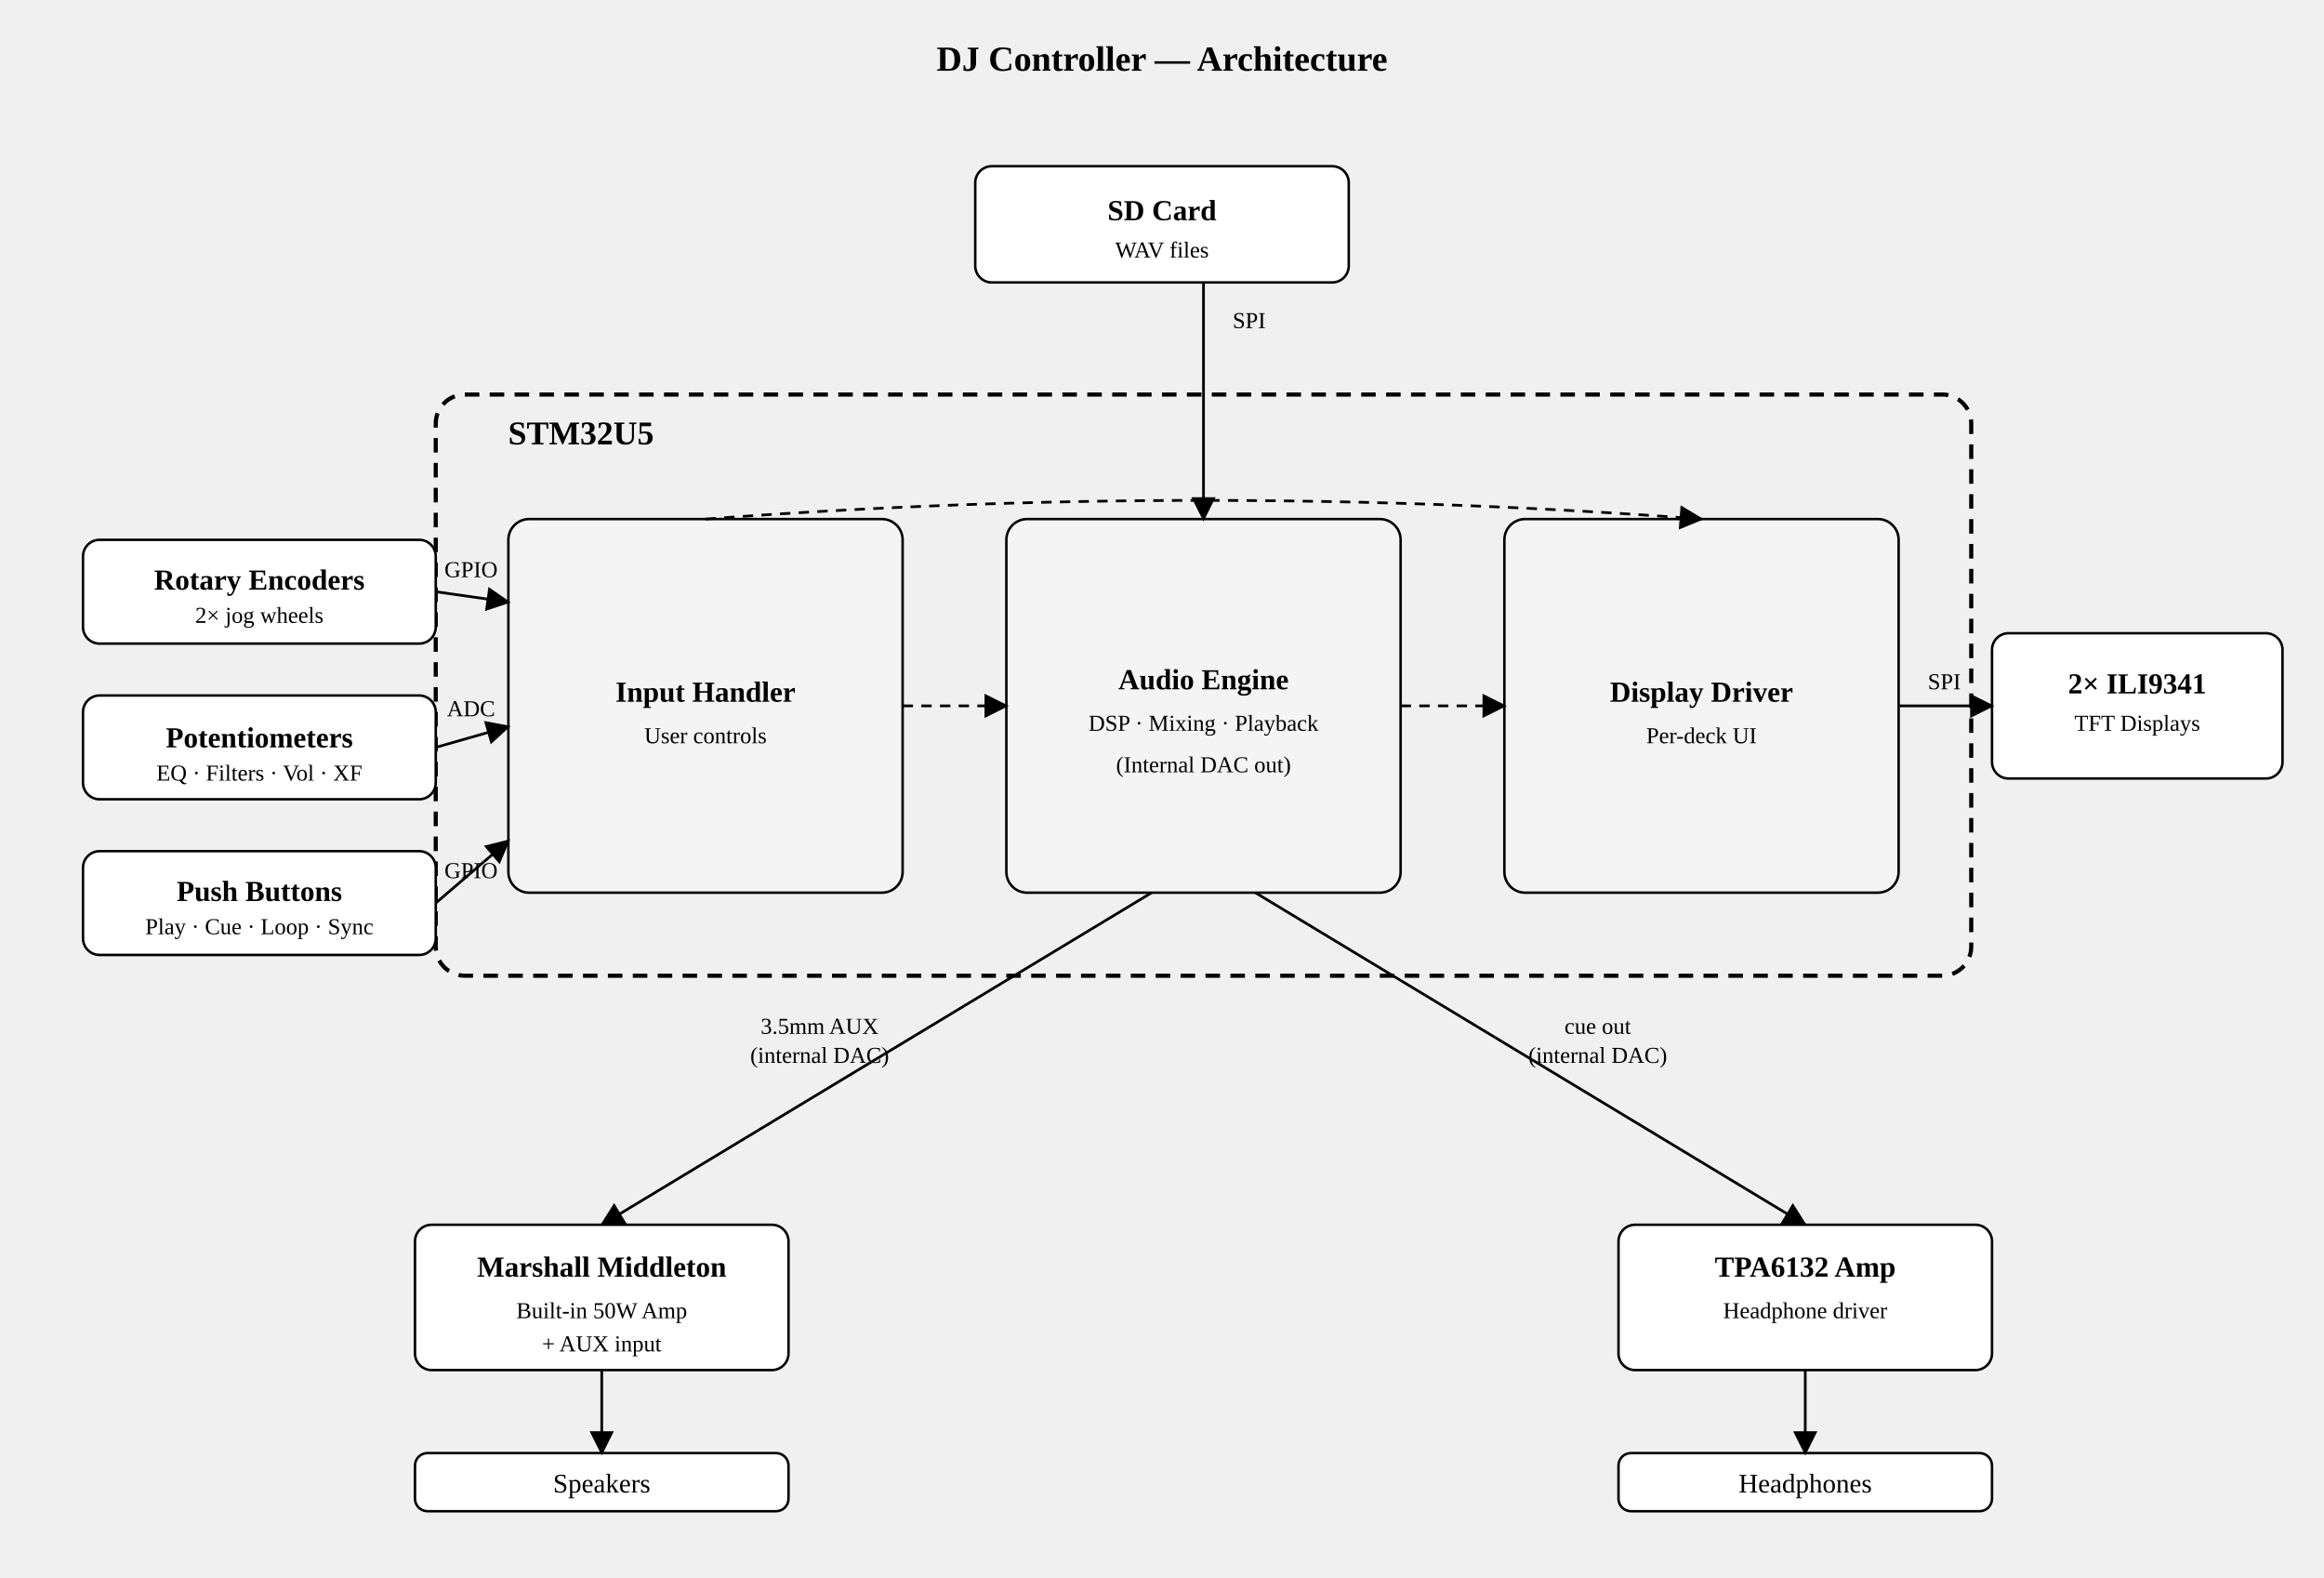
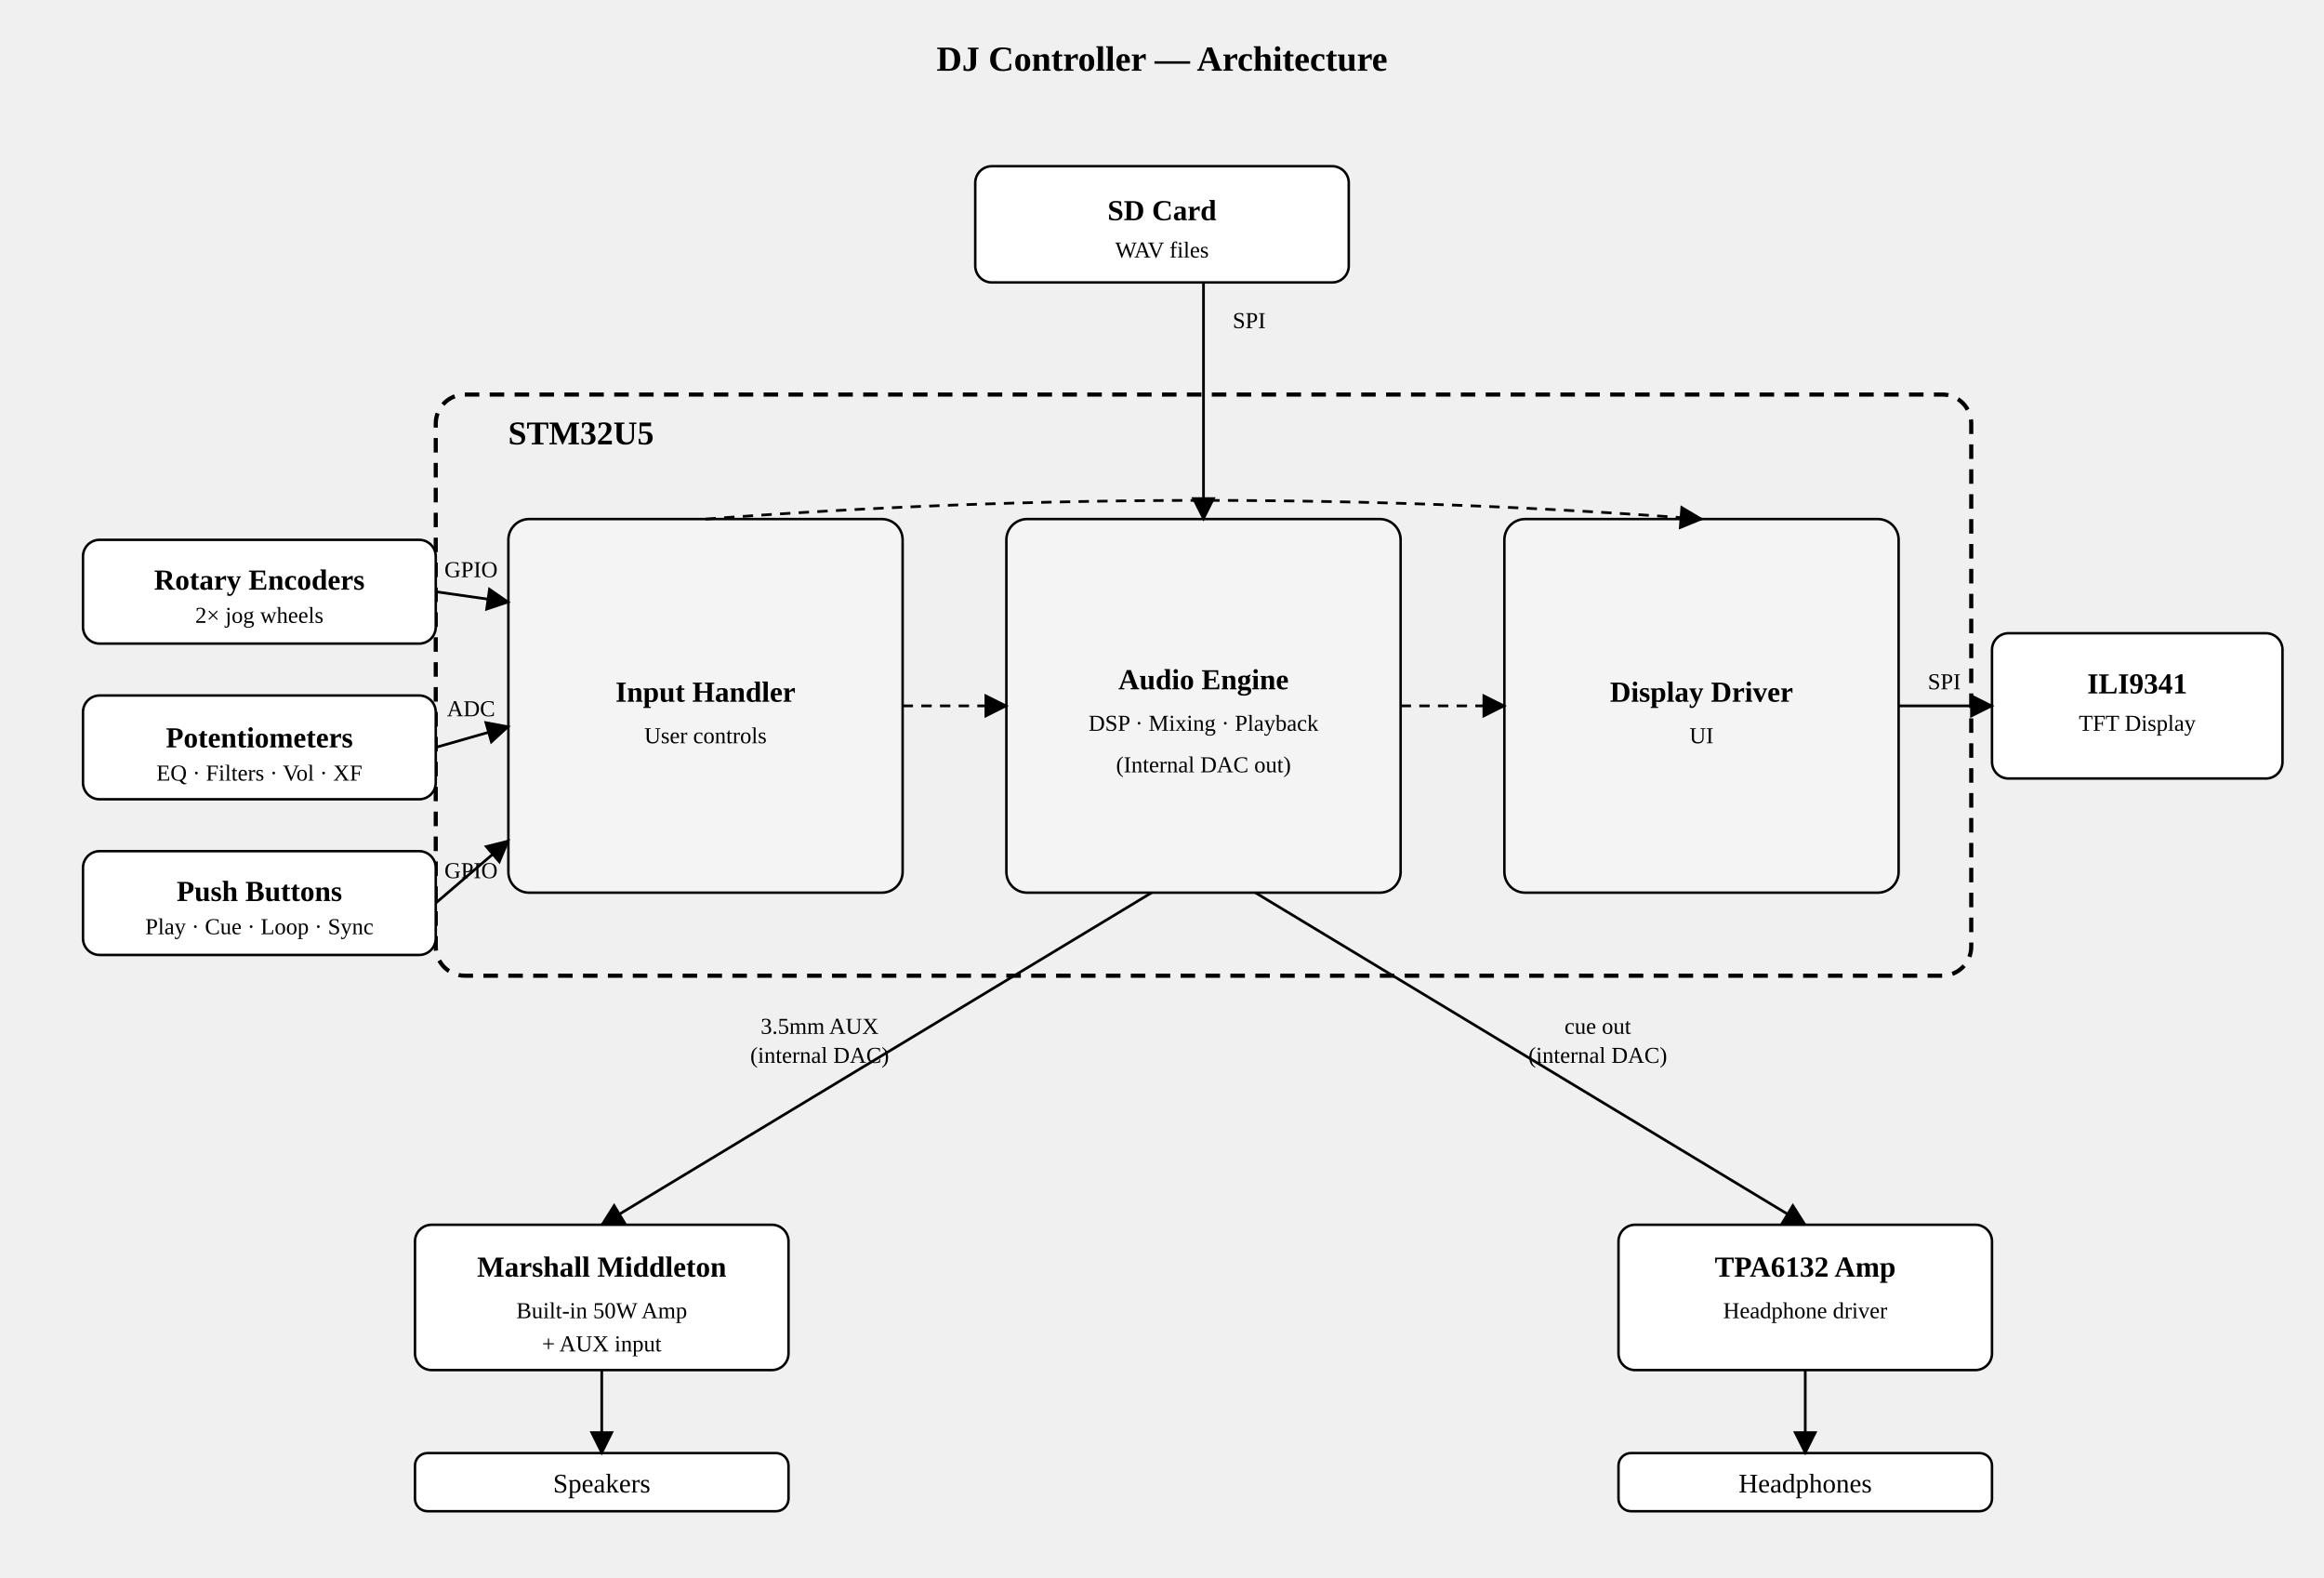
<svg xmlns="http://www.w3.org/2000/svg" version="1.1" width="1024" height="695" viewBox="0 0 1120 760" style="background:#ffffff;background-color:light-dark(#ffffff,#121212);color-scheme:light dark;font-family:'Times New Roman',serif;">
  <defs>
    <marker id="arrow" viewBox="0 0 10 10" refX="9" refY="5" markerWidth="9" markerHeight="9" orient="auto-start-reverse">
      <path d="M 0 0 L 10 5 L 0 10 z" fill="#000" style="fill:light-dark(#000,#fff);" />
    </marker>
    <style>
      .ext { fill: #ffffff; stroke: #000000; stroke-width: 1.2; }
      .mod { fill: #f4f4f4; stroke: #000000; stroke-width: 1.2; }
      .mcu { fill: none; stroke: #000000; stroke-width: 2; stroke-dasharray: 7 5; }
      .label  { font-size: 13px; text-anchor: middle; fill: #000; }
      .sub    { font-size: 11px; text-anchor: middle; fill: #000; }
      .title  { font-size: 14px; font-weight: bold; text-anchor: middle; fill: #000; }
      .mcu-title { font-size: 16px; font-weight: bold; text-anchor: middle; fill: #000; }
      .doc-title { font-size: 17px; font-weight: bold; text-anchor: middle; fill: #000; }
      .edge { stroke: #000; stroke-width: 1.3; fill: none; }
      .edge-int { stroke: #000; stroke-width: 1.3; fill: none; stroke-dasharray: 5 4; }
      .edge-label { font-size: 11px; fill: #000; text-anchor: middle; }
      @media (prefers-color-scheme: dark) {
        .ext { fill: #1e1e1e; stroke: #ffffff; }
        .mod { fill: #2a2a2a; stroke: #ffffff; }
        .mcu { stroke: #ffffff; }
        .label, .sub, .title, .mcu-title, .doc-title, .edge-label { fill: #fff; }
        .edge, .edge-int { stroke: #fff; }
      }
    </style>
  </defs>
  <text class="doc-title" x="560" y="34">DJ Controller — Architecture</text>
  <rect class="ext" x="470" y="80" width="180" height="56" rx="8" />
  <text class="title" x="560" y="106">SD Card</text>
  <text class="sub" x="560" y="124">WAV files</text>
  <rect class="mcu" x="210" y="190" width="740" height="280" rx="14" />
  <text class="mcu-title" x="280" y="214" text-anchor="start">STM32U5</text>
  <rect class="mod" x="245" y="250" width="190" height="180" rx="10" />
  <text class="title" x="340" y="338">Input Handler</text>
  <text class="sub" x="340" y="358">User controls</text>
  <rect class="mod" x="485" y="250" width="190" height="180" rx="10" />
  <text class="title" x="580" y="332">Audio Engine</text>
  <text class="sub" x="580" y="352">DSP · Mixing · Playback</text>
  <text class="sub" x="580" y="372">(Internal DAC out)</text>
  <rect class="mod" x="725" y="250" width="190" height="180" rx="10" />
  <text class="title" x="820" y="338">Display Driver</text>
-   <text class="sub" x="820" y="358">Per-deck UI</text>
+   <text class="sub" x="820" y="358">UI</text>
  <path class="edge-int" d="M 435 340 L 485 340" marker-end="url(#arrow)" />
  <path class="edge-int" d="M 675 340 L 725 340" marker-end="url(#arrow)" />
  <path class="edge-int" d="M 340 250 Q 580 232 820 250" marker-end="url(#arrow)" />
  <path class="edge" d="M 580 136 L 580 250" marker-end="url(#arrow)" />
  <text class="edge-label" x="602" y="158">SPI</text>
  <rect class="ext" x="40" y="260" width="170" height="50" rx="8" />
  <text class="title" x="125" y="284">Rotary Encoders</text>
  <text class="sub" x="125" y="300">2× jog wheels</text>
  <rect class="ext" x="40" y="335" width="170" height="50" rx="8" />
  <text class="title" x="125" y="360">Potentiometers</text>
  <text class="sub" x="125" y="376">EQ · Filters · Vol · XF</text>
  <rect class="ext" x="40" y="410" width="170" height="50" rx="8" />
  <text class="title" x="125" y="434">Push Buttons</text>
  <text class="sub" x="125" y="450">Play · Cue · Loop · Sync</text>
  <path class="edge" d="M 210 285 L 245 290" marker-end="url(#arrow)" />
  <text class="edge-label" x="227" y="278">GPIO</text>
  <path class="edge" d="M 210 360 L 245 350" marker-end="url(#arrow)" />
  <text class="edge-label" x="227" y="345">ADC</text>
  <path class="edge" d="M 210 435 L 245 405" marker-end="url(#arrow)" />
  <text class="edge-label" x="227" y="423">GPIO</text>
  <rect class="ext" x="960" y="305" width="140" height="70" rx="8" />
-   <text class="title" x="1030" y="334">2× ILI9341</text>
-   <text class="sub" x="1030" y="352">TFT Displays</text>
+   <text class="title" x="1030" y="334">ILI9341</text>
+   <text class="sub" x="1030" y="352">TFT Display</text>
  <path class="edge" d="M 915 340 L 960 340" marker-end="url(#arrow)" />
  <text class="edge-label" x="937" y="332">SPI</text>
  <path class="edge" d="M 555 430 L 290 590" marker-end="url(#arrow)" />
  <text class="edge-label" x="395" y="498">3.5mm AUX</text>
  <text class="edge-label" x="395" y="512">(internal DAC)</text>
  <path class="edge" d="M 605 430 L 870 590" marker-end="url(#arrow)" />
  <text class="edge-label" x="770" y="498">cue out</text>
  <text class="edge-label" x="770" y="512">(internal DAC)</text>
  <rect class="ext" x="200" y="590" width="180" height="70" rx="8" />
  <text class="title" x="290" y="615">Marshall Middleton</text>
  <text class="sub" x="290" y="635">Built-in 50W Amp</text>
  <text class="sub" x="290" y="651">+ AUX input</text>
  <rect class="ext" x="780" y="590" width="180" height="70" rx="8" />
  <text class="title" x="870" y="615">TPA6132 Amp</text>
  <text class="sub" x="870" y="635">Headphone driver</text>
  <rect class="ext" x="200" y="700" width="180" height="28" rx="6" />
  <text class="label" x="290" y="719">Speakers</text>
  <path class="edge" d="M 290 660 L 290 700" marker-end="url(#arrow)" />
  <rect class="ext" x="780" y="700" width="180" height="28" rx="6" />
  <text class="label" x="870" y="719">Headphones</text>
  <path class="edge" d="M 870 660 L 870 700" marker-end="url(#arrow)" />
</svg>
